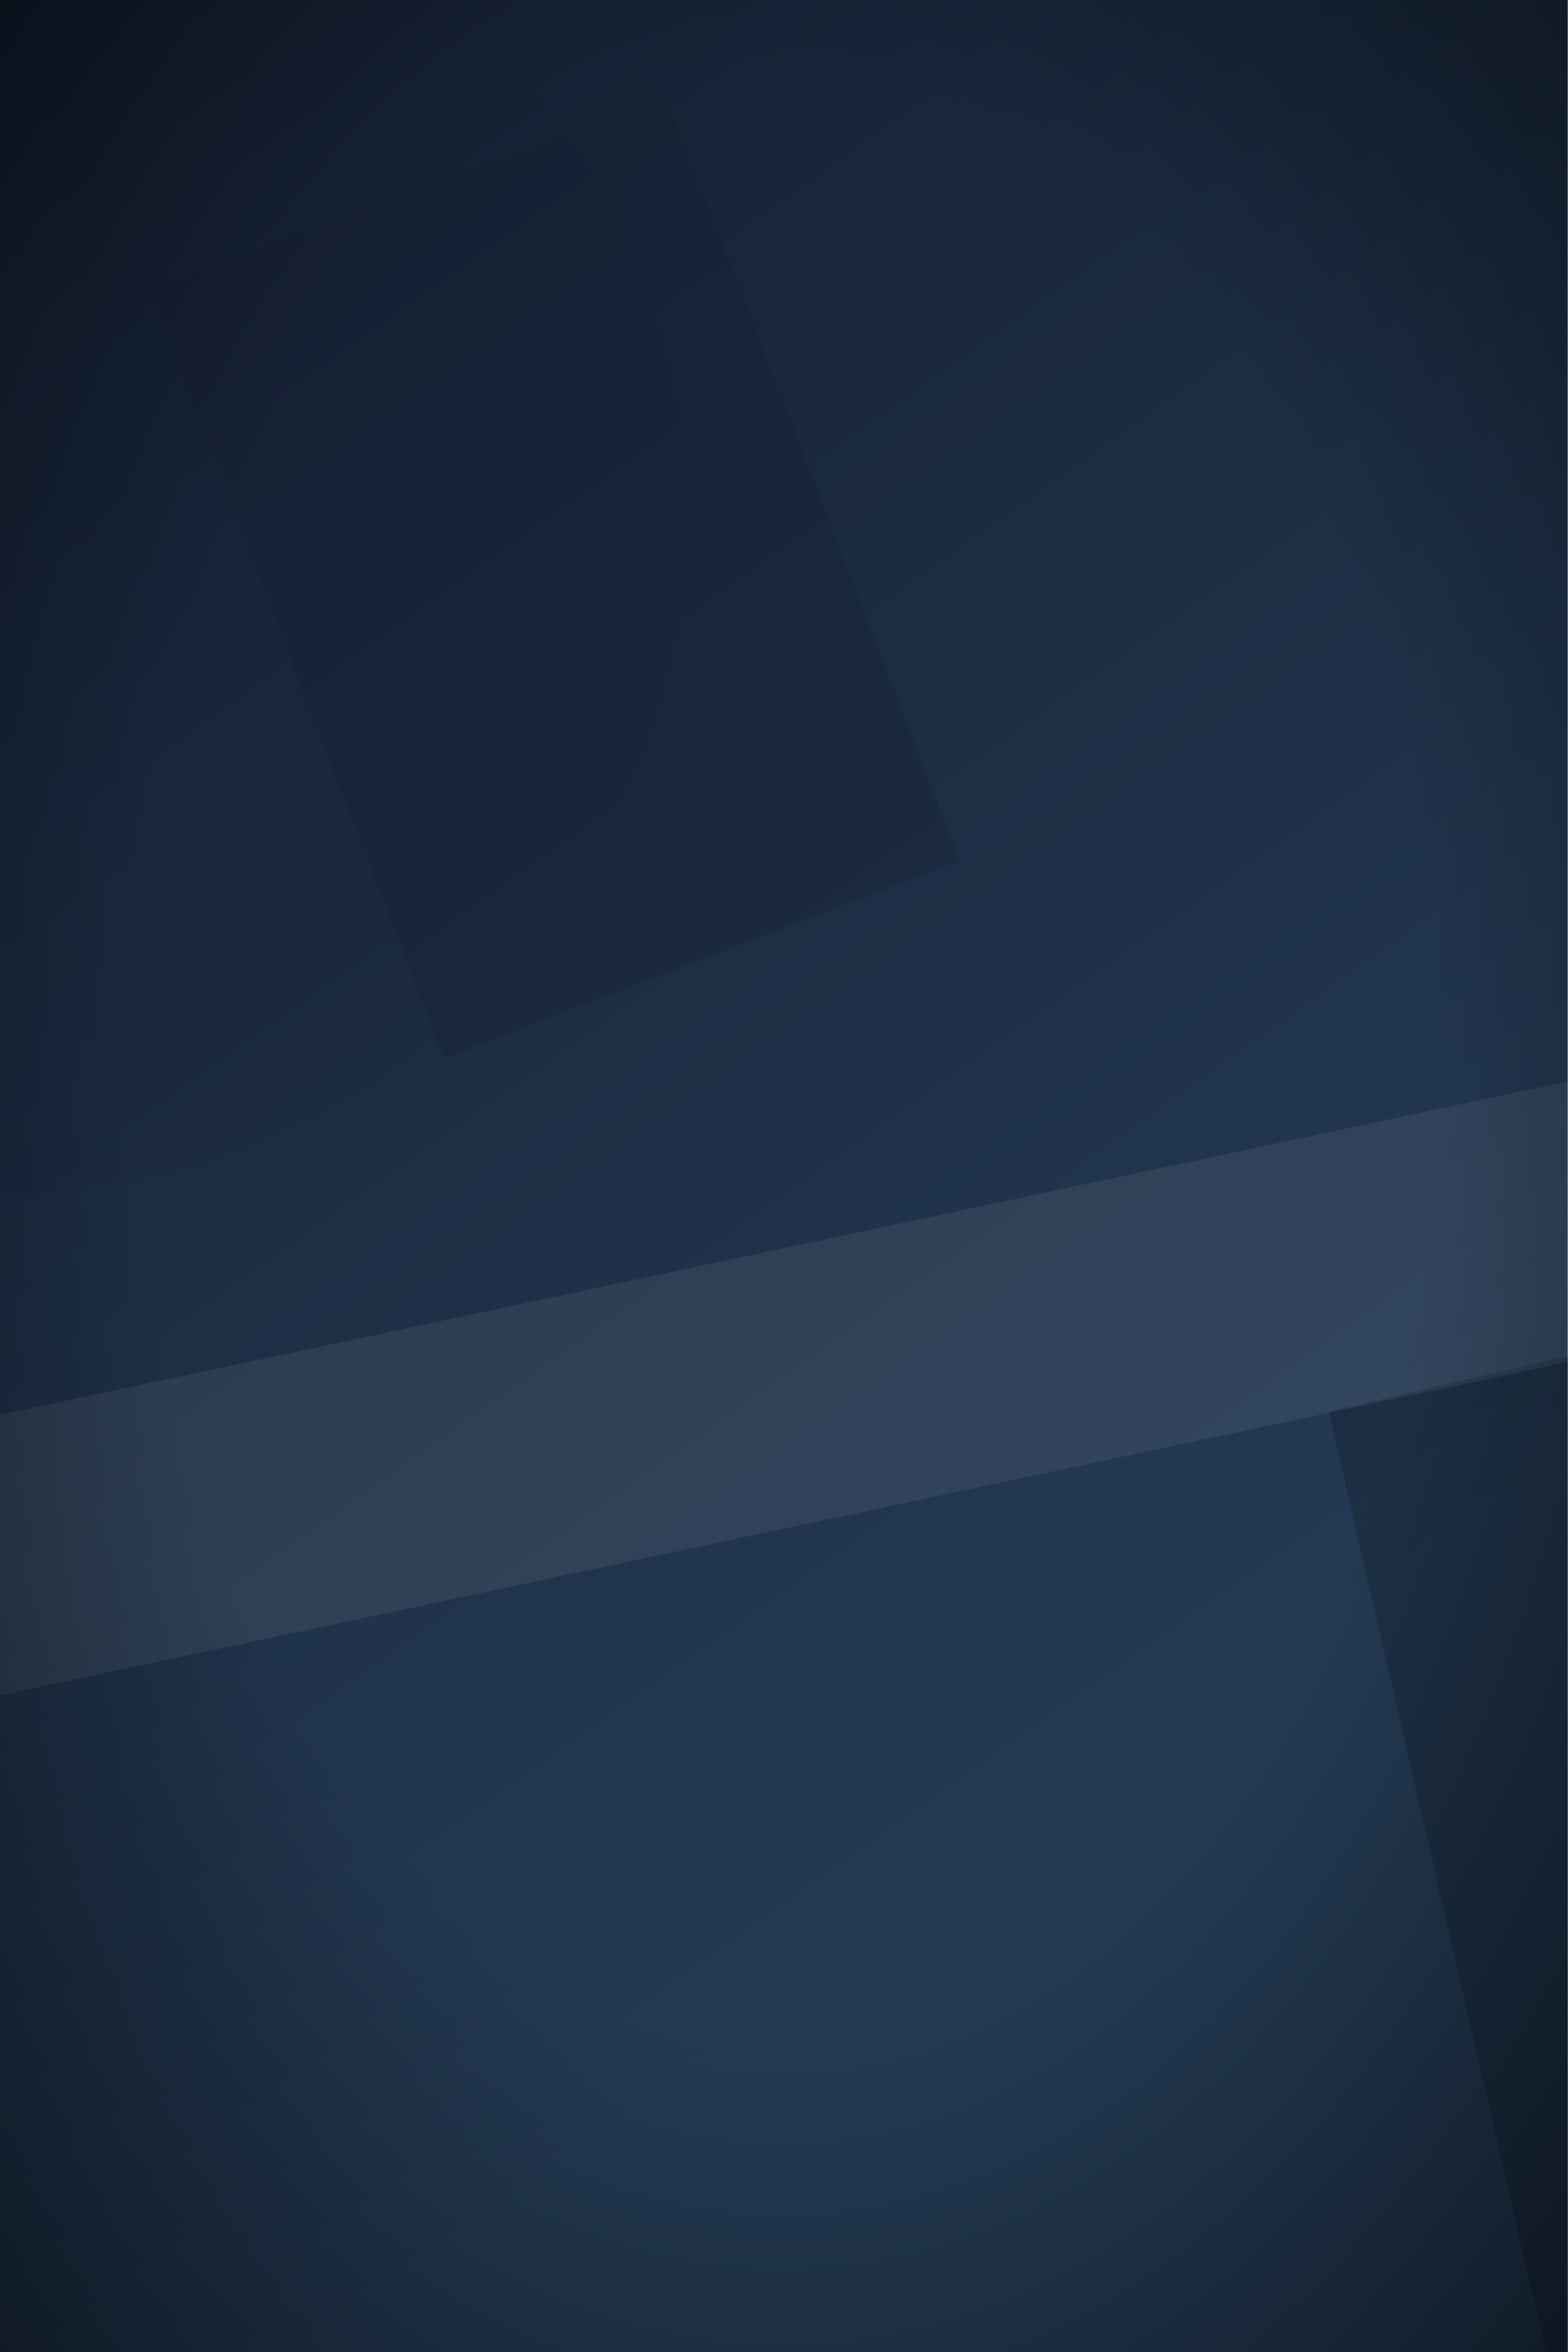
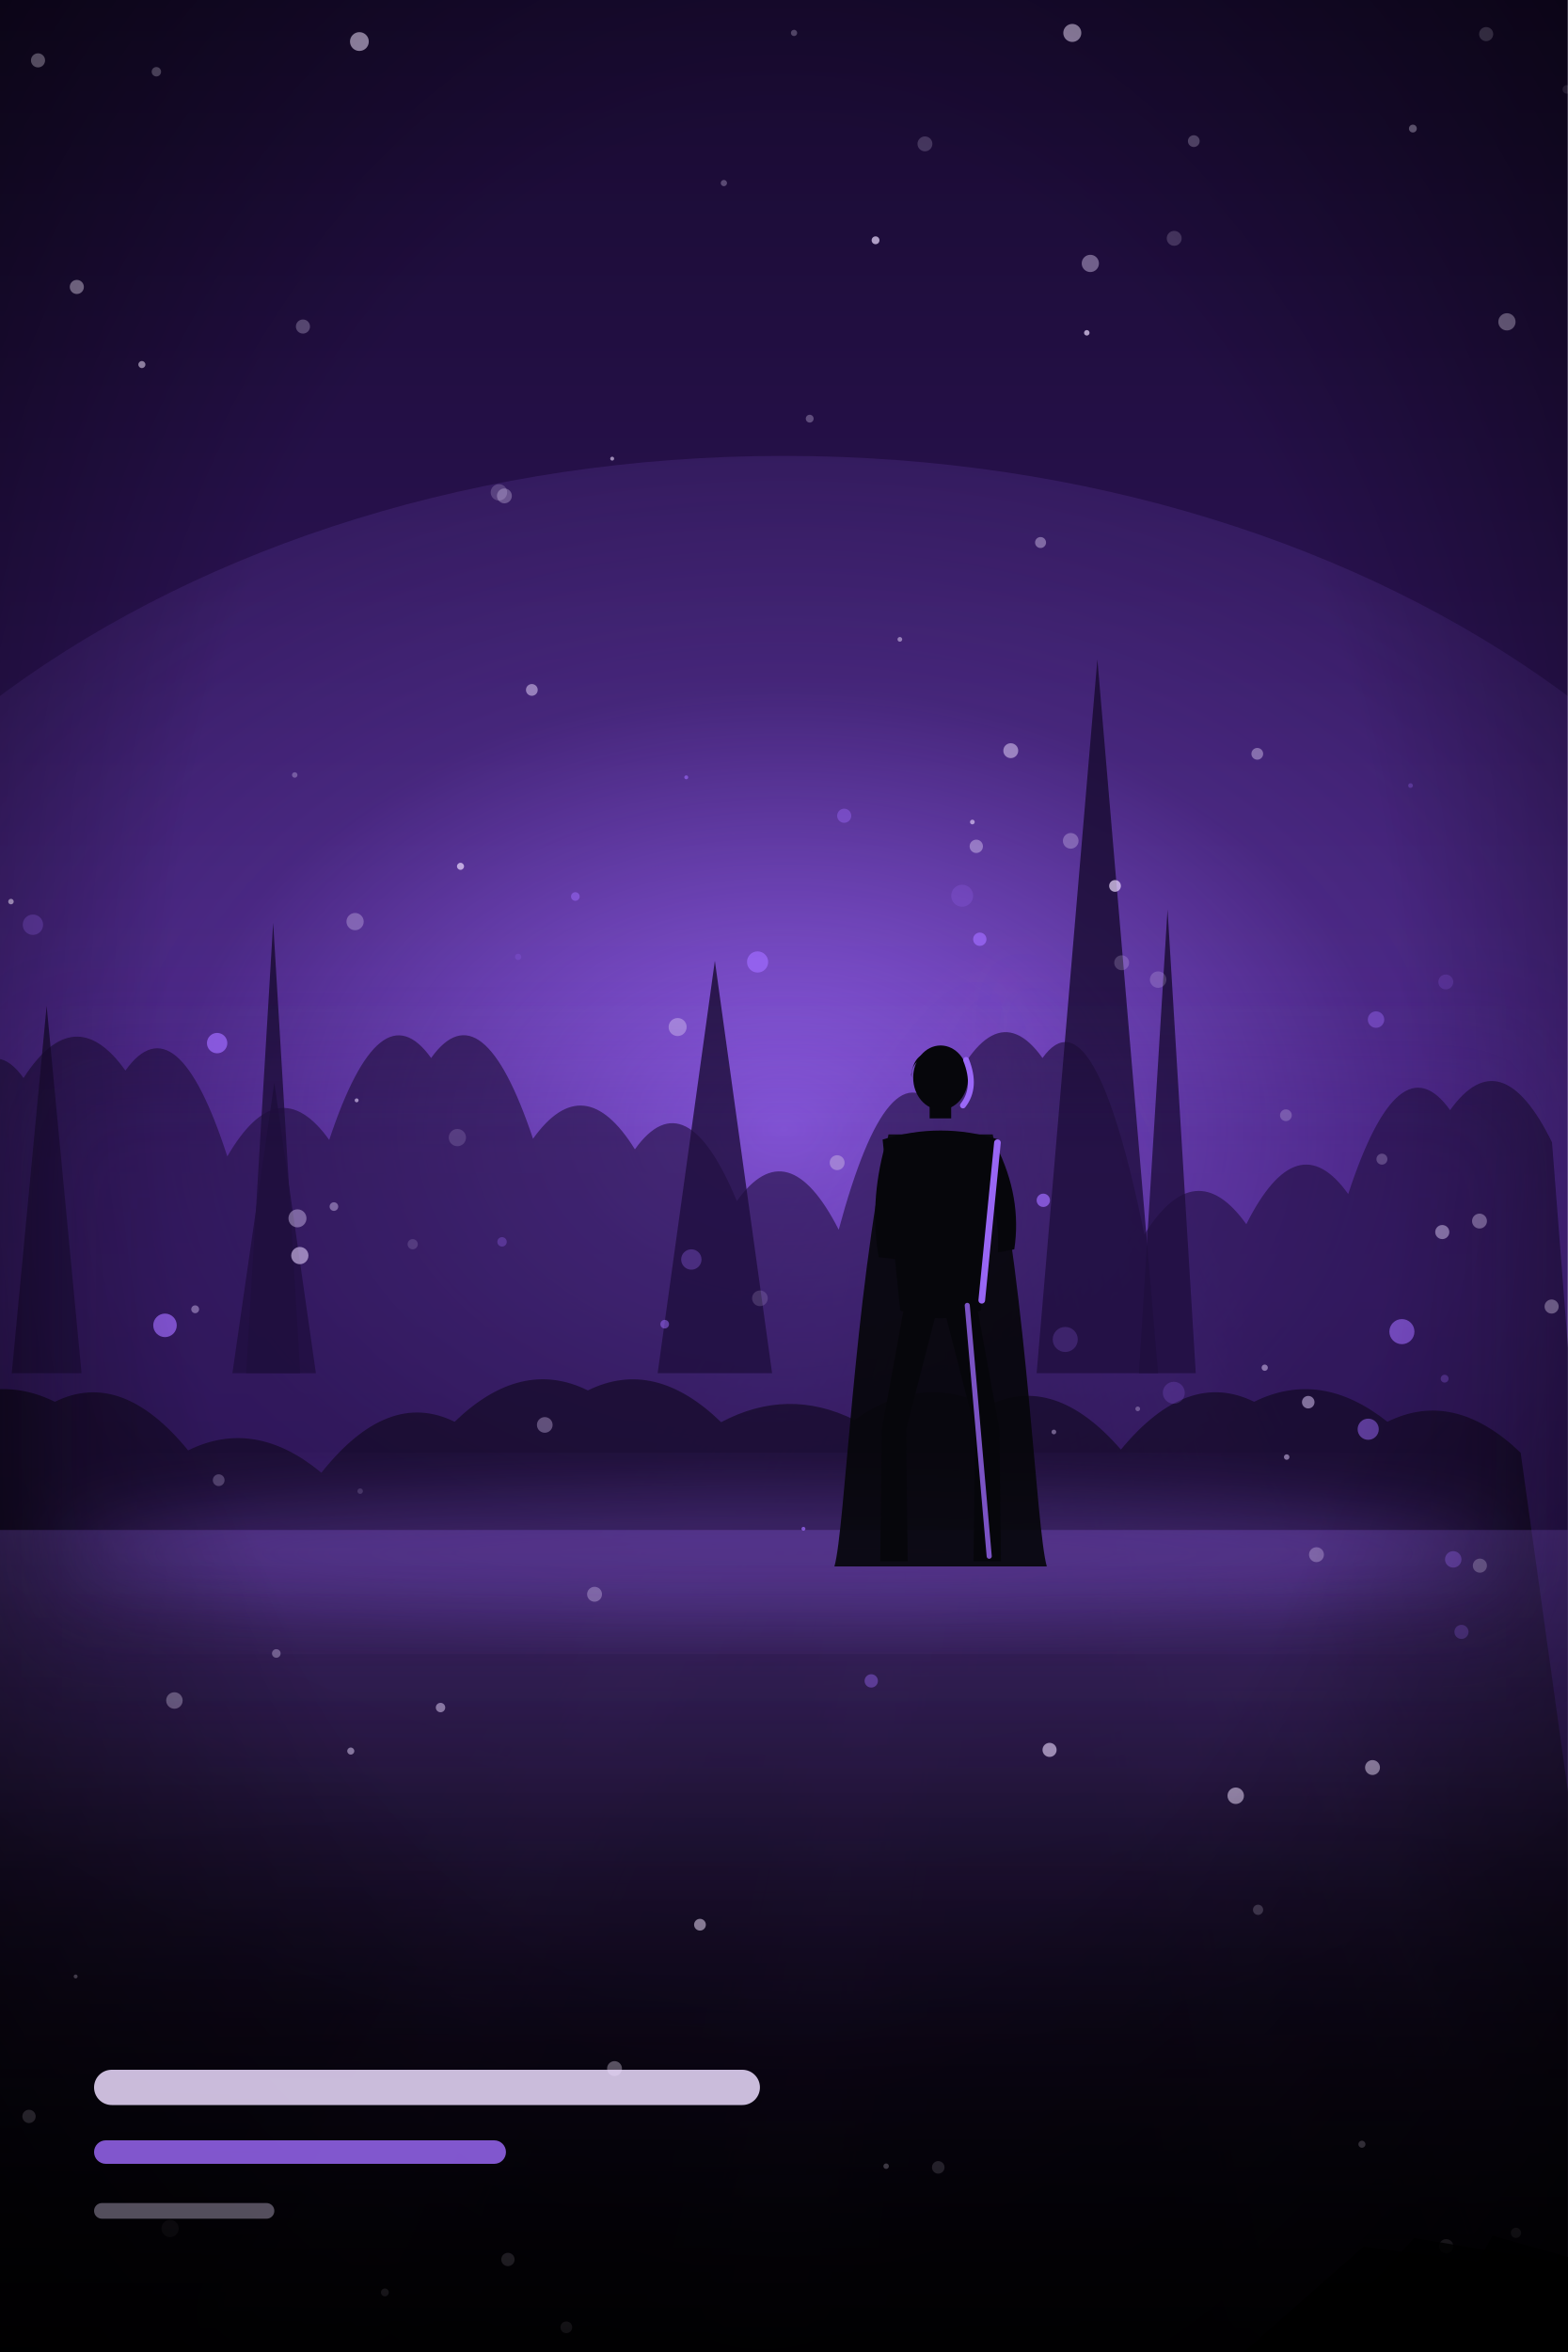
<svg xmlns="http://www.w3.org/2000/svg" viewBox="0 0 400 600" width="400" height="600">
  <defs>
-     <linearGradient id="g" gradientTransform="rotate(65)">
-       <stop offset="0" stop-color="#141e30" />
-       <stop offset="1" stop-color="#243b55" />
+     <linearGradient id="sky3" x1="0" y1="0" x2="0" y2="1">
+       <stop offset="0" stop-color="#170a2e" />
+       <stop offset=".55" stop-color="#3d1a75" />
+       <stop offset="1" stop-color="#170a2e" />
    </linearGradient>
-     <radialGradient id="v" cx="0.5" cy="0.45" r="0.75">
-       <stop offset="0.55" stop-color="#000" stop-opacity="0" />
-       <stop offset="1" stop-color="#000" stop-opacity="0.55" />
+     <radialGradient id="halo3" cx=".5" cy=".42" r=".62">
+       <stop offset="0" stop-color="#a06bff" stop-opacity=".85" />
+       <stop offset=".45" stop-color="#a06bff" stop-opacity=".22" />
+       <stop offset="1" stop-color="#a06bff" stop-opacity="0" />
    </radialGradient>
+     <linearGradient id="fig3" x1="0" y1="0" x2="0" y2="1">
+       <stop offset="0" stop-color="#000" stop-opacity=".92" />
+       <stop offset="1" stop-color="#000" stop-opacity=".99" />
+     </linearGradient>
+     <linearGradient id="floor3" x1="0" y1="0" x2="0" y2="1">
+       <stop offset="0" stop-color="#a06bff" stop-opacity=".30" />
+       <stop offset="1" stop-color="#170a2e" stop-opacity="0" />
+     </linearGradient>
+     <radialGradient id="vig3" cx=".5" cy=".45" r=".78">
+       <stop offset=".5" stop-color="#000" stop-opacity="0" />
+       <stop offset="1" stop-color="#000" stop-opacity=".72" />
+     </radialGradient>
+     <linearGradient id="band3" x1="0" y1="0" x2="0" y2="1">
+       <stop offset="0" stop-color="#000" stop-opacity="0" />
+       <stop offset="1" stop-color="#000" stop-opacity=".85" />
+     </linearGradient>
+     <filter id="soft3" x="-30%" y="-30%" width="160%" height="160%">
+       <feGaussianBlur stdDeviation="9" />
+     </filter>
+     <filter id="mist3" x="-30%" y="-30%" width="160%" height="160%">
+       <feGaussianBlur stdDeviation="16" />
+     </filter>
  </defs>
-   <rect width="400" height="600" fill="url(#g)" />
-   <circle cx="1" cy="130" r="174" fill="#141e30" opacity="0.16" />
-   <rect x="339" y="360" width="341" height="401" transform="rotate(-13 339 360)" fill="#000000" opacity="0.19" />
-   <rect x="38" y="74" width="141" height="210" transform="rotate(-21 38 74)" fill="#141e30" opacity="0.28" />
-   <rect x="-200" y="318" width="900" height="70" transform="rotate(-12 200 300)" fill="#ffffff" opacity="0.07" />
-   <rect width="400" height="600" fill="url(#v)" />
+   <rect width="400" height="600" fill="url(#sky3)" />
+   <ellipse cx="200.0" cy="320.3" rx="280.0" ry="204" fill="url(#halo3)" />
+   <polygon points="257.1,240.3 320.2,600 417.8,600" fill="#a06bff" opacity="0.1" filter="url(#soft3)" />
+   <polygon points="257.1,240.3 175.0,600 211.4,600" fill="#a06bff" opacity="0.1" filter="url(#soft3)" />
+   <polygon points="257.1,240.3 382.4,600 425.2,600" fill="#a06bff" opacity="0.1" filter="url(#soft3)" />
+   <polygon points="257.1,240.3 48.6,600 97.5,600" fill="#a06bff" opacity="0.1" filter="url(#soft3)" />
+   <path d="M-20.0,305.5 Q-7.0,256.8 6.0,275.0 Q19.0,254.9 32.0,273.1 Q45.0,254.9 58.0,295.0 Q71.0,272.6 84.0,290.8 Q97.0,251.7 110.0,269.9 Q123.0,251.7 136.0,290.5 Q149.0,272.3 162.0,293.2 Q175.0,275.0 188.0,306.4 Q201.0,288.2 214.0,313.7 Q227.0,265.5 240.0,283.7 Q253.0,251.7 266.0,269.9 Q279.0,251.7 292.0,314.9 Q305.0,294.1 318.0,312.3 Q331.0,286.4 344.0,304.6 Q357.0,265.0 370.0,283.2 Q383.0,265.0 396.0,291.4 L420,600 L-20,600 Z" fill="#170a2e" opacity="0.6" />
+   <polygon points="290.6,350.3 297.9,232.0 305.1,350.3" fill="#170a2e" opacity="0.8" />
+   <polygon points="167.8,350.3 182.4,245.1 197.0,350.3" fill="#170a2e" opacity="0.8" />
+   <polygon points="59.3,350.3 70.0,276.2 80.6,350.3" fill="#170a2e" opacity="0.8" />
+   <polygon points="62.8,350.3 69.7,235.4 76.6,350.3" fill="#170a2e" opacity="0.8" />
+   <polygon points="404.0,350.3 418.2,250.3 432.4,350.3" fill="#170a2e" opacity="0.8" />
+   <polygon points="3.0,350.3 11.9,256.6 20.8,350.3" fill="#170a2e" opacity="0.8" />
+   <polygon points="264.5,350.3 280.0,168.2 295.5,350.3" fill="#170a2e" opacity="0.8" />
+   <path d="M-20.0,362.6 Q-3.0,349.2 14.0,357.6 Q31.0,349.2 48.0,370.0 Q65.0,361.6 82.0,375.7 Q99.0,354.3 116.0,362.7 Q133.0,346.3 150.0,354.7 Q167.0,346.3 184.0,362.8 Q201.0,353.8 218.0,362.2 Q235.0,350.2 252.0,358.6 Q269.0,350.2 286.0,369.8 Q303.0,349.2 320.0,357.6 Q337.0,349.2 354.0,362.7 Q371.0,354.3 388.0,370.6 L420,600 L-20,600 Z" fill="#000" opacity="0.6" />
+   <rect x="0" y="390.3" width="400" height="209.7" fill="url(#floor3)" />
+   <ellipse cx="200.0" cy="396.3" rx="184.0" ry="16" fill="#a06bff" opacity=".3" filter="url(#soft3)" />
+   <circle cx="223.4" cy="61.3" r="1.0" fill="#ecdcff" opacity="0.7" />
+   <circle cx="284.5" cy="226.0" r="1.5" fill="#ecdcff" opacity="0.7" />
+   <circle cx="350.2" cy="450.9" r="1.9" fill="#ecdcff" opacity="0.6" />
+   <circle cx="43.4" cy="568.5" r="2.2" fill="#ecdcff" opacity="0.2" />
+   <circle cx="127.3" cy="125.6" r="2.1" fill="#ecdcff" opacity="0.2" />
+   <circle cx="320.8" cy="192.3" r="1.5" fill="#ecdcff" opacity="0.4" />
+   <circle cx="321.0" cy="487.2" r="1.3" fill="#ecdcff" opacity="0.3" />
+   <circle cx="335.9" cy="396.6" r="1.9" fill="#ecdcff" opacity="0.4" />
+   <circle cx="236.0" cy="36.7" r="1.9" fill="#ecdcff" opacity="0.2" />
+   <circle cx="55.8" cy="377.6" r="1.5" fill="#ecdcff" opacity="0.3" />
+   <circle cx="139.0" cy="363.5" r="2.0" fill="#ecdcff" opacity="0.4" />
+   <circle cx="98.2" cy="584.8" r="1.0" fill="#ecdcff" opacity="0.6" />
+   <circle cx="206.6" cy="106.8" r="1.0" fill="#ecdcff" opacity="0.3" />
+   <circle cx="399.8" cy="22.8" r="1.1" fill="#ecdcff" opacity="0.2" />
+   <circle cx="184.7" cy="46.7" r="0.8" fill="#ecdcff" opacity="0.3" />
+   <circle cx="85.2" cy="307.8" r="1.1" fill="#ecdcff" opacity="0.5" />
+   <circle cx="213.6" cy="296.6" r="1.9" fill="#ecdcff" opacity="0.5" />
+   <circle cx="268.9" cy="365.3" r="0.6" fill="#ecdcff" opacity="0.5" />
+   <circle cx="144.5" cy="593.7" r="1.5" fill="#ecdcff" opacity="0.6" />
+   <circle cx="273.2" cy="214.5" r="2.0" fill="#ecdcff" opacity="0.3" />
+   <circle cx="265.5" cy="138.4" r="1.4" fill="#ecdcff" opacity="0.4" />
+   <circle cx="2.8" cy="230.0" r="0.7" fill="#ecdcff" opacity="0.7" />
+   <circle cx="379.2" cy="8.7" r="1.8" fill="#ecdcff" opacity="0.3" />
+   <circle cx="151.7" cy="406.7" r="1.9" fill="#ecdcff" opacity="0.4" />
+   <circle cx="368.0" cy="314.3" r="1.8" fill="#ecdcff" opacity="0.6" />
+   <circle cx="295.5" cy="249.9" r="2.1" fill="#ecdcff" opacity="0.2" />
+   <circle cx="117.5" cy="221.0" r="0.9" fill="#ecdcff" opacity="0.7" />
+   <circle cx="129.6" cy="576.4" r="1.7" fill="#ecdcff" opacity="0.6" />
+   <circle cx="89.5" cy="446.7" r="0.9" fill="#ecdcff" opacity="0.5" />
+   <circle cx="90.6" cy="235.1" r="2.2" fill="#ecdcff" opacity="0.3" />
+   <circle cx="172.9" cy="262.0" r="2.3" fill="#ecdcff" opacity="0.4" />
+   <circle cx="-1.7" cy="545.9" r="1.6" fill="#ecdcff" opacity="0.6" />
+   <circle cx="193.9" cy="331.2" r="2.0" fill="#ecdcff" opacity="0.2" />
+   <circle cx="278.2" cy="67.2" r="2.2" fill="#ecdcff" opacity="0.4" />
+   <circle cx="369.0" cy="573.0" r="1.8" fill="#ecdcff" opacity="0.6" />
+   <circle cx="76.5" cy="320.3" r="2.2" fill="#ecdcff" opacity="0.7" />
+   <circle cx="9.7" cy="15.4" r="1.8" fill="#ecdcff" opacity="0.6" />
+   <circle cx="409.2" cy="365.0" r="2.2" fill="#ecdcff" opacity="0.6" />
+   <circle cx="7.4" cy="539.9" r="1.7" fill="#ecdcff" opacity="0.6" />
+   <circle cx="249.1" cy="215.9" r="1.7" fill="#ecdcff" opacity="0.4" />
+   <circle cx="286.2" cy="245.6" r="1.9" fill="#ecdcff" opacity="0.2" />
+   <circle cx="315.3" cy="458.1" r="2.1" fill="#ecdcff" opacity="0.6" />
+   <circle cx="178.6" cy="491.0" r="1.5" fill="#ecdcff" opacity="0.7" />
+   <circle cx="299.6" cy="60.8" r="1.9" fill="#ecdcff" opacity="0.2" />
+   <circle cx="352.6" cy="295.7" r="1.4" fill="#ecdcff" opacity="0.3" />
+   <circle cx="70.5" cy="421.8" r="1.1" fill="#ecdcff" opacity="0.4" />
+   <circle cx="229.6" cy="163.1" r="0.6" fill="#ecdcff" opacity="0.5" />
+   <circle cx="333.8" cy="357.7" r="1.6" fill="#ecdcff" opacity="0.6" />
+   <circle cx="156.8" cy="527.7" r="1.9" fill="#ecdcff" opacity="0.7" />
+   <circle cx="347.5" cy="547.0" r="0.9" fill="#ecdcff" opacity="0.7" />
+   <circle cx="112.4" cy="435.6" r="1.2" fill="#ecdcff" opacity="0.5" />
+   <circle cx="36.2" cy="93.0" r="0.9" fill="#ecdcff" opacity="0.7" />
+   <circle cx="360.5" cy="32.8" r="1.0" fill="#ecdcff" opacity="0.5" />
+   <circle cx="19.6" cy="73.2" r="1.8" fill="#ecdcff" opacity="0.6" />
+   <circle cx="39.9" cy="18.3" r="1.2" fill="#ecdcff" opacity="0.4" />
+   <circle cx="105.3" cy="317.4" r="1.3" fill="#ecdcff" opacity="0.2" />
+   <circle cx="91.7" cy="10.6" r="2.4" fill="#ecdcff" opacity="0.7" />
+   <circle cx="91.0" cy="280.7" r="0.5" fill="#ecdcff" opacity="0.7" />
+   <circle cx="377.5" cy="311.5" r="1.9" fill="#ecdcff" opacity="0.5" />
+   <circle cx="49.8" cy="334.0" r="1.0" fill="#ecdcff" opacity="0.5" />
+   <circle cx="304.6" cy="36.0" r="1.5" fill="#ecdcff" opacity="0.3" />
+   <circle cx="-3.6" cy="205.0" r="1.1" fill="#ecdcff" opacity="0.4" />
+   <circle cx="156.2" cy="117.0" r="0.5" fill="#ecdcff" opacity="0.6" />
+   <circle cx="252.9" cy="376.6" r="0.5" fill="#ecdcff" opacity="0.5" />
+   <circle cx="116.7" cy="290.2" r="2.2" fill="#ecdcff" opacity="0.2" />
+   <circle cx="277.3" cy="84.9" r="0.7" fill="#ecdcff" opacity="0.7" />
+   <circle cx="239.4" cy="552.9" r="1.6" fill="#ecdcff" opacity="0.4" />
+   <circle cx="128.7" cy="126.5" r="1.9" fill="#ecdcff" opacity="0.3" />
+   <circle cx="328.1" cy="284.5" r="1.5" fill="#ecdcff" opacity="0.3" />
+   <circle cx="91.9" cy="380.4" r="0.7" fill="#ecdcff" opacity="0.2" />
+   <circle cx="395.9" cy="333.3" r="1.8" fill="#ecdcff" opacity="0.5" />
+   <circle cx="328.3" cy="371.7" r="0.7" fill="#ecdcff" opacity="0.6" />
+   <circle cx="377.6" cy="399.4" r="1.8" fill="#ecdcff" opacity="0.4" />
+   <circle cx="19.3" cy="504.2" r="0.5" fill="#ecdcff" opacity="0.6" />
+   <circle cx="226.1" cy="552.6" r="0.7" fill="#ecdcff" opacity="0.7" />
+   <circle cx="44.5" cy="433.8" r="2.1" fill="#ecdcff" opacity="0.4" />
+   <circle cx="135.7" cy="176.0" r="1.5" fill="#ecdcff" opacity="0.5" />
+   <circle cx="75.9" cy="310.8" r="2.3" fill="#ecdcff" opacity="0.5" />
+   <circle cx="202.6" cy="8.4" r="0.8" fill="#ecdcff" opacity="0.3" />
+   <circle cx="77.3" cy="83.3" r="1.8" fill="#ecdcff" opacity="0.3" />
+   <circle cx="290.3" cy="359.4" r="0.6" fill="#ecdcff" opacity="0.4" />
+   <circle cx="386.8" cy="569.6" r="1.3" fill="#ecdcff" opacity="0.4" />
+   <circle cx="267.8" cy="446.4" r="1.8" fill="#ecdcff" opacity="0.6" />
+   <circle cx="322.7" cy="348.9" r="0.8" fill="#ecdcff" opacity="0.6" />
+   <circle cx="248.1" cy="209.7" r="0.6" fill="#ecdcff" opacity="0.6" />
+   <circle cx="384.5" cy="82.1" r="2.2" fill="#ecdcff" opacity="0.5" />
+   <circle cx="257.9" cy="191.5" r="1.9" fill="#ecdcff" opacity="0.5" />
+   <circle cx="227.8" cy="358.3" r="1.4" fill="#ecdcff" opacity="0.4" />
+   <circle cx="273.6" cy="8.4" r="2.3" fill="#ecdcff" opacity="0.6" />
+   <circle cx="75.2" cy="197.7" r="0.7" fill="#ecdcff" opacity="0.3" />
+   <rect x="-20" y="270.3" width="440" height="150" fill="#3d1a75" opacity=".22" filter="url(#mist3)" />
+   <g>
+     <path d="M226.7,289.4 C217.8,331.7 215.6,390.4 212.9,399.6 L267.1,399.6 C264.4,390.4 262.2,331.7 253.3,289.4 Z" fill="#06060b" opacity=".92" />
+     <path d="M231.0,331.7 L239.7,331.7 L231.2,364.7 L231.6,398.3 L224.6,398.3 L225.0,364.7 Z" fill="#06060b" />
+     <path d="M240.3,331.7 L249.0,331.7 L255.0,364.7 L255.4,398.3 L248.4,398.3 L248.8,364.7 Z" fill="#06060b" />
+     <path d="M225.2,290.7 Q240.0,286.1 254.8,290.7 L250.3,334.3 Q240.0,338.3 229.7,334.3 Z" fill="#06060b" />
+     <path d="M225.8,292.3 q-4.0,14.5 -1.6,28.4 l4.2,0.5 q-0.5,-14.5 3.4,-27.1 Z" fill="#06060b" />
+     <path d="M254.2,292.3 q6.6,13.2 4.6,26.4 l-4.2,0.8 q0.8,-12.5 -5.9,-25.1 Z" fill="#06060b" />
+     <rect x="237.2" y="279.4" width="5.5" height="5.9" fill="#06060b" />
+     <ellipse cx="240.0" cy="274.9" rx="7.0" ry="8.2" fill="#06060b" />
+     <path d="M232.5,274.1 q1.6,-10.6 15.1,-0.5 q-2.5,-4.5 -7.5,-4.3 q-7.8,-0.2 -7.5,5.6 Z" fill="#06060b" />
+     <g opacity=".95" stroke="#a06bff" fill="none" stroke-linecap="round">
+       <path d="M246.5,270.4 q2.8,7.0 -0.8,11.6" stroke-width="1.5" />
+       <path d="M254.5,291.5 L250.5,331.7" stroke-width="1.7" />
+       <path d="M246.8,333.0 L252.4,397.0" stroke-width="1.3" opacity=".8" />
+     </g>
+   </g>
+   <circle cx="271.8" cy="341.7" r="3.2" fill="#a06bff" opacity="0.2" />
+   <circle cx="368.9" cy="250.5" r="1.9" fill="#a06bff" opacity="0.2" />
+   <circle cx="349.1" cy="364.6" r="2.7" fill="#a06bff" opacity="0.5" />
+   <circle cx="266.2" cy="306.2" r="1.7" fill="#a06bff" opacity="0.7" />
+   <circle cx="370.8" cy="397.8" r="2.1" fill="#a06bff" opacity="0.4" />
+   <circle cx="372.9" cy="416.3" r="1.8" fill="#a06bff" opacity="0.3" />
+   <circle cx="169.6" cy="337.8" r="1.1" fill="#a06bff" opacity="0.5" />
+   <circle cx="357.7" cy="339.7" r="3.2" fill="#a06bff" opacity="0.6" />
+   <circle cx="176.4" cy="321.3" r="2.6" fill="#a06bff" opacity="0.3" />
+   <circle cx="175.1" cy="198.3" r="0.5" fill="#a06bff" opacity="0.6" />
+   <circle cx="245.5" cy="228.5" r="2.8" fill="#a06bff" opacity="0.2" />
+   <circle cx="205.0" cy="390.0" r="0.5" fill="#a06bff" opacity="0.7" />
+   <circle cx="128.1" cy="316.8" r="1.2" fill="#a06bff" opacity="0.3" />
+   <circle cx="132.2" cy="244.1" r="0.8" fill="#a06bff" opacity="0.2" />
+   <circle cx="368.6" cy="351.7" r="1.0" fill="#a06bff" opacity="0.3" />
+   <circle cx="146.8" cy="228.7" r="1.1" fill="#a06bff" opacity="0.5" />
+   <circle cx="193.3" cy="245.4" r="2.7" fill="#a06bff" opacity="0.7" />
+   <circle cx="215.4" cy="208.1" r="1.8" fill="#a06bff" opacity="0.4" />
+   <circle cx="351.1" cy="260.1" r="2.1" fill="#a06bff" opacity="0.4" />
+   <circle cx="299.5" cy="355.3" r="2.8" fill="#a06bff" opacity="0.2" />
+   <circle cx="250.0" cy="239.6" r="1.7" fill="#a06bff" opacity="0.7" />
+   <circle cx="42.1" cy="338.1" r="3.0" fill="#a06bff" opacity="0.7" />
+   <circle cx="55.4" cy="266.1" r="2.6" fill="#a06bff" opacity="0.7" />
+   <circle cx="359.9" cy="200.4" r="0.6" fill="#a06bff" opacity="0.3" />
+   <circle cx="8.4" cy="235.9" r="2.6" fill="#a06bff" opacity="0.3" />
+   <circle cx="222.3" cy="428.8" r="1.7" fill="#a06bff" opacity="0.4" />
+   <path d="M317.4,600 L347.9,573.1 L403.4,580.6 L456.1,600 Z" fill="#000" opacity=".85" />
+   <path d="M364.7,600 L380.8,570.3 L410.0,578.6 L437.7,600 Z" fill="#000" opacity=".85" />
+   <path d="M334.3,600 L360.8,570.9 L409.1,579.1 L454.9,600 Z" fill="#000" opacity=".85" />
+   <rect width="400" height="600" fill="url(#vig3)" />
+   <rect x="0" y="450" width="400" height="150" fill="url(#band3)" />
+   <rect x="24" y="528" width="169.9" height="9" rx="4.5" fill="#ecdcff" opacity=".85" />
+   <rect x="24" y="546" width="105.1" height="6" rx="3" fill="#a06bff" opacity=".8" />
+   <rect x="24" y="562" width="46" height="4" rx="2" fill="#ecdcff" opacity=".35" />
</svg>
